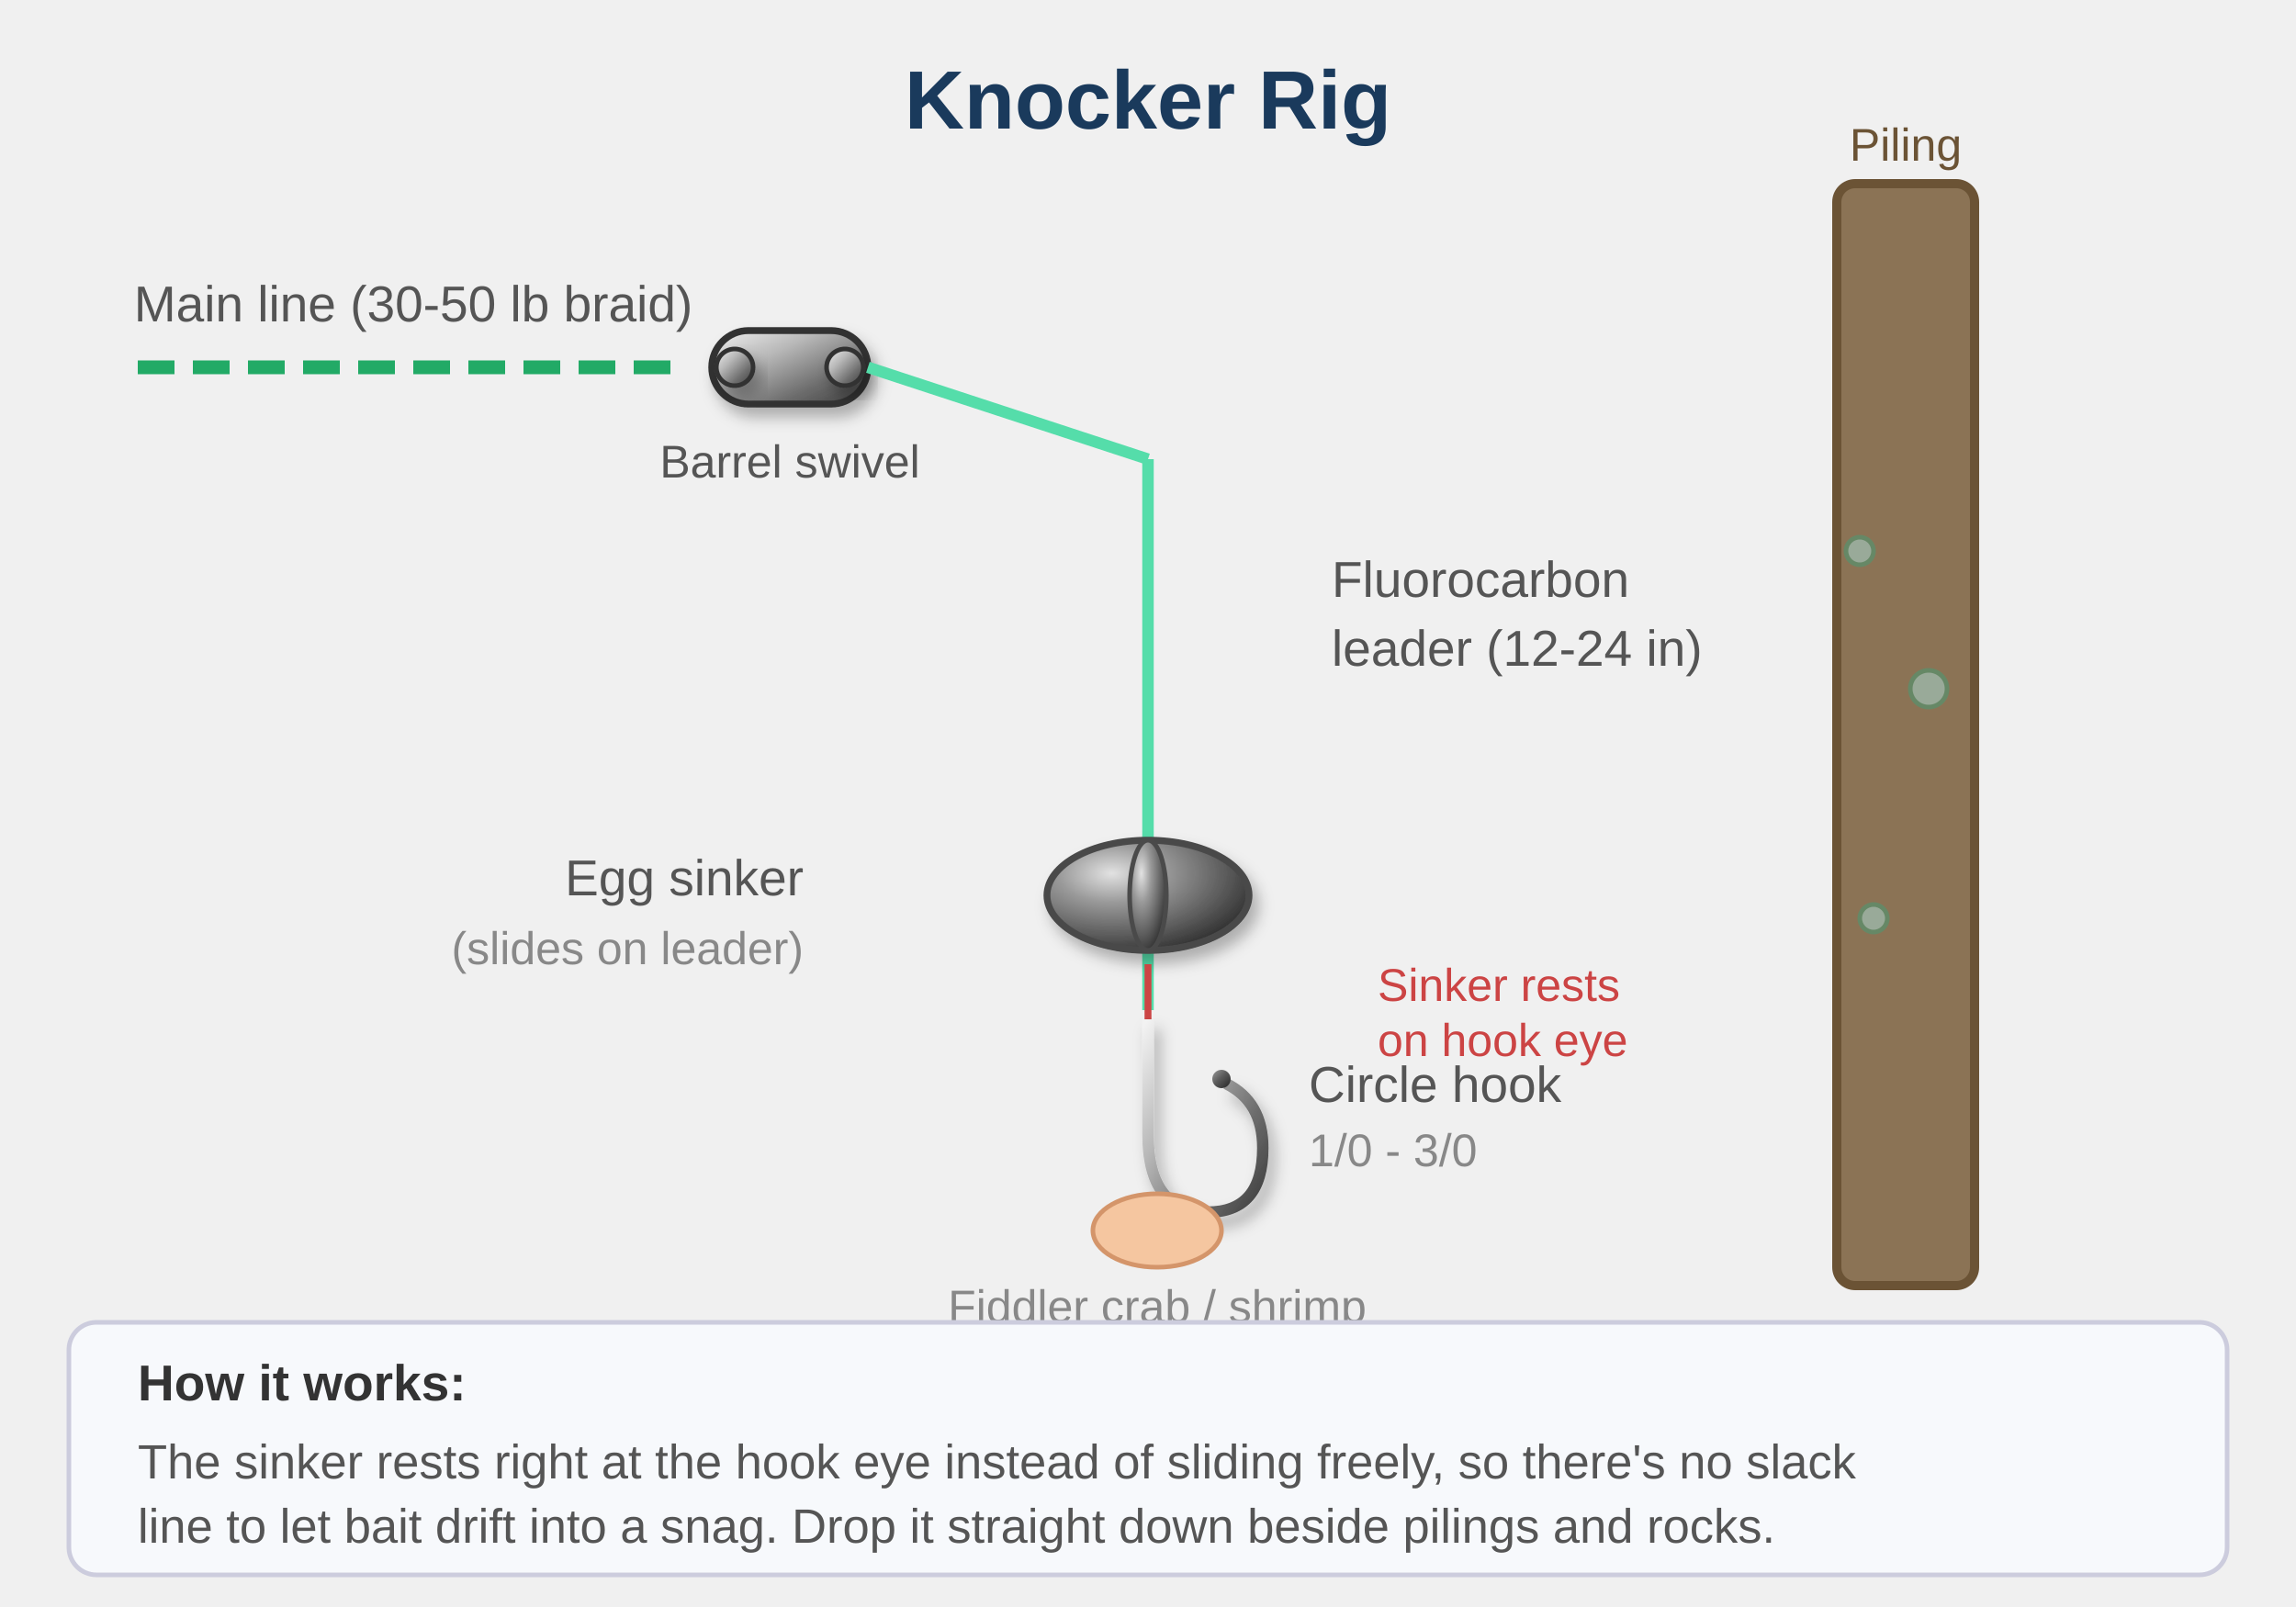
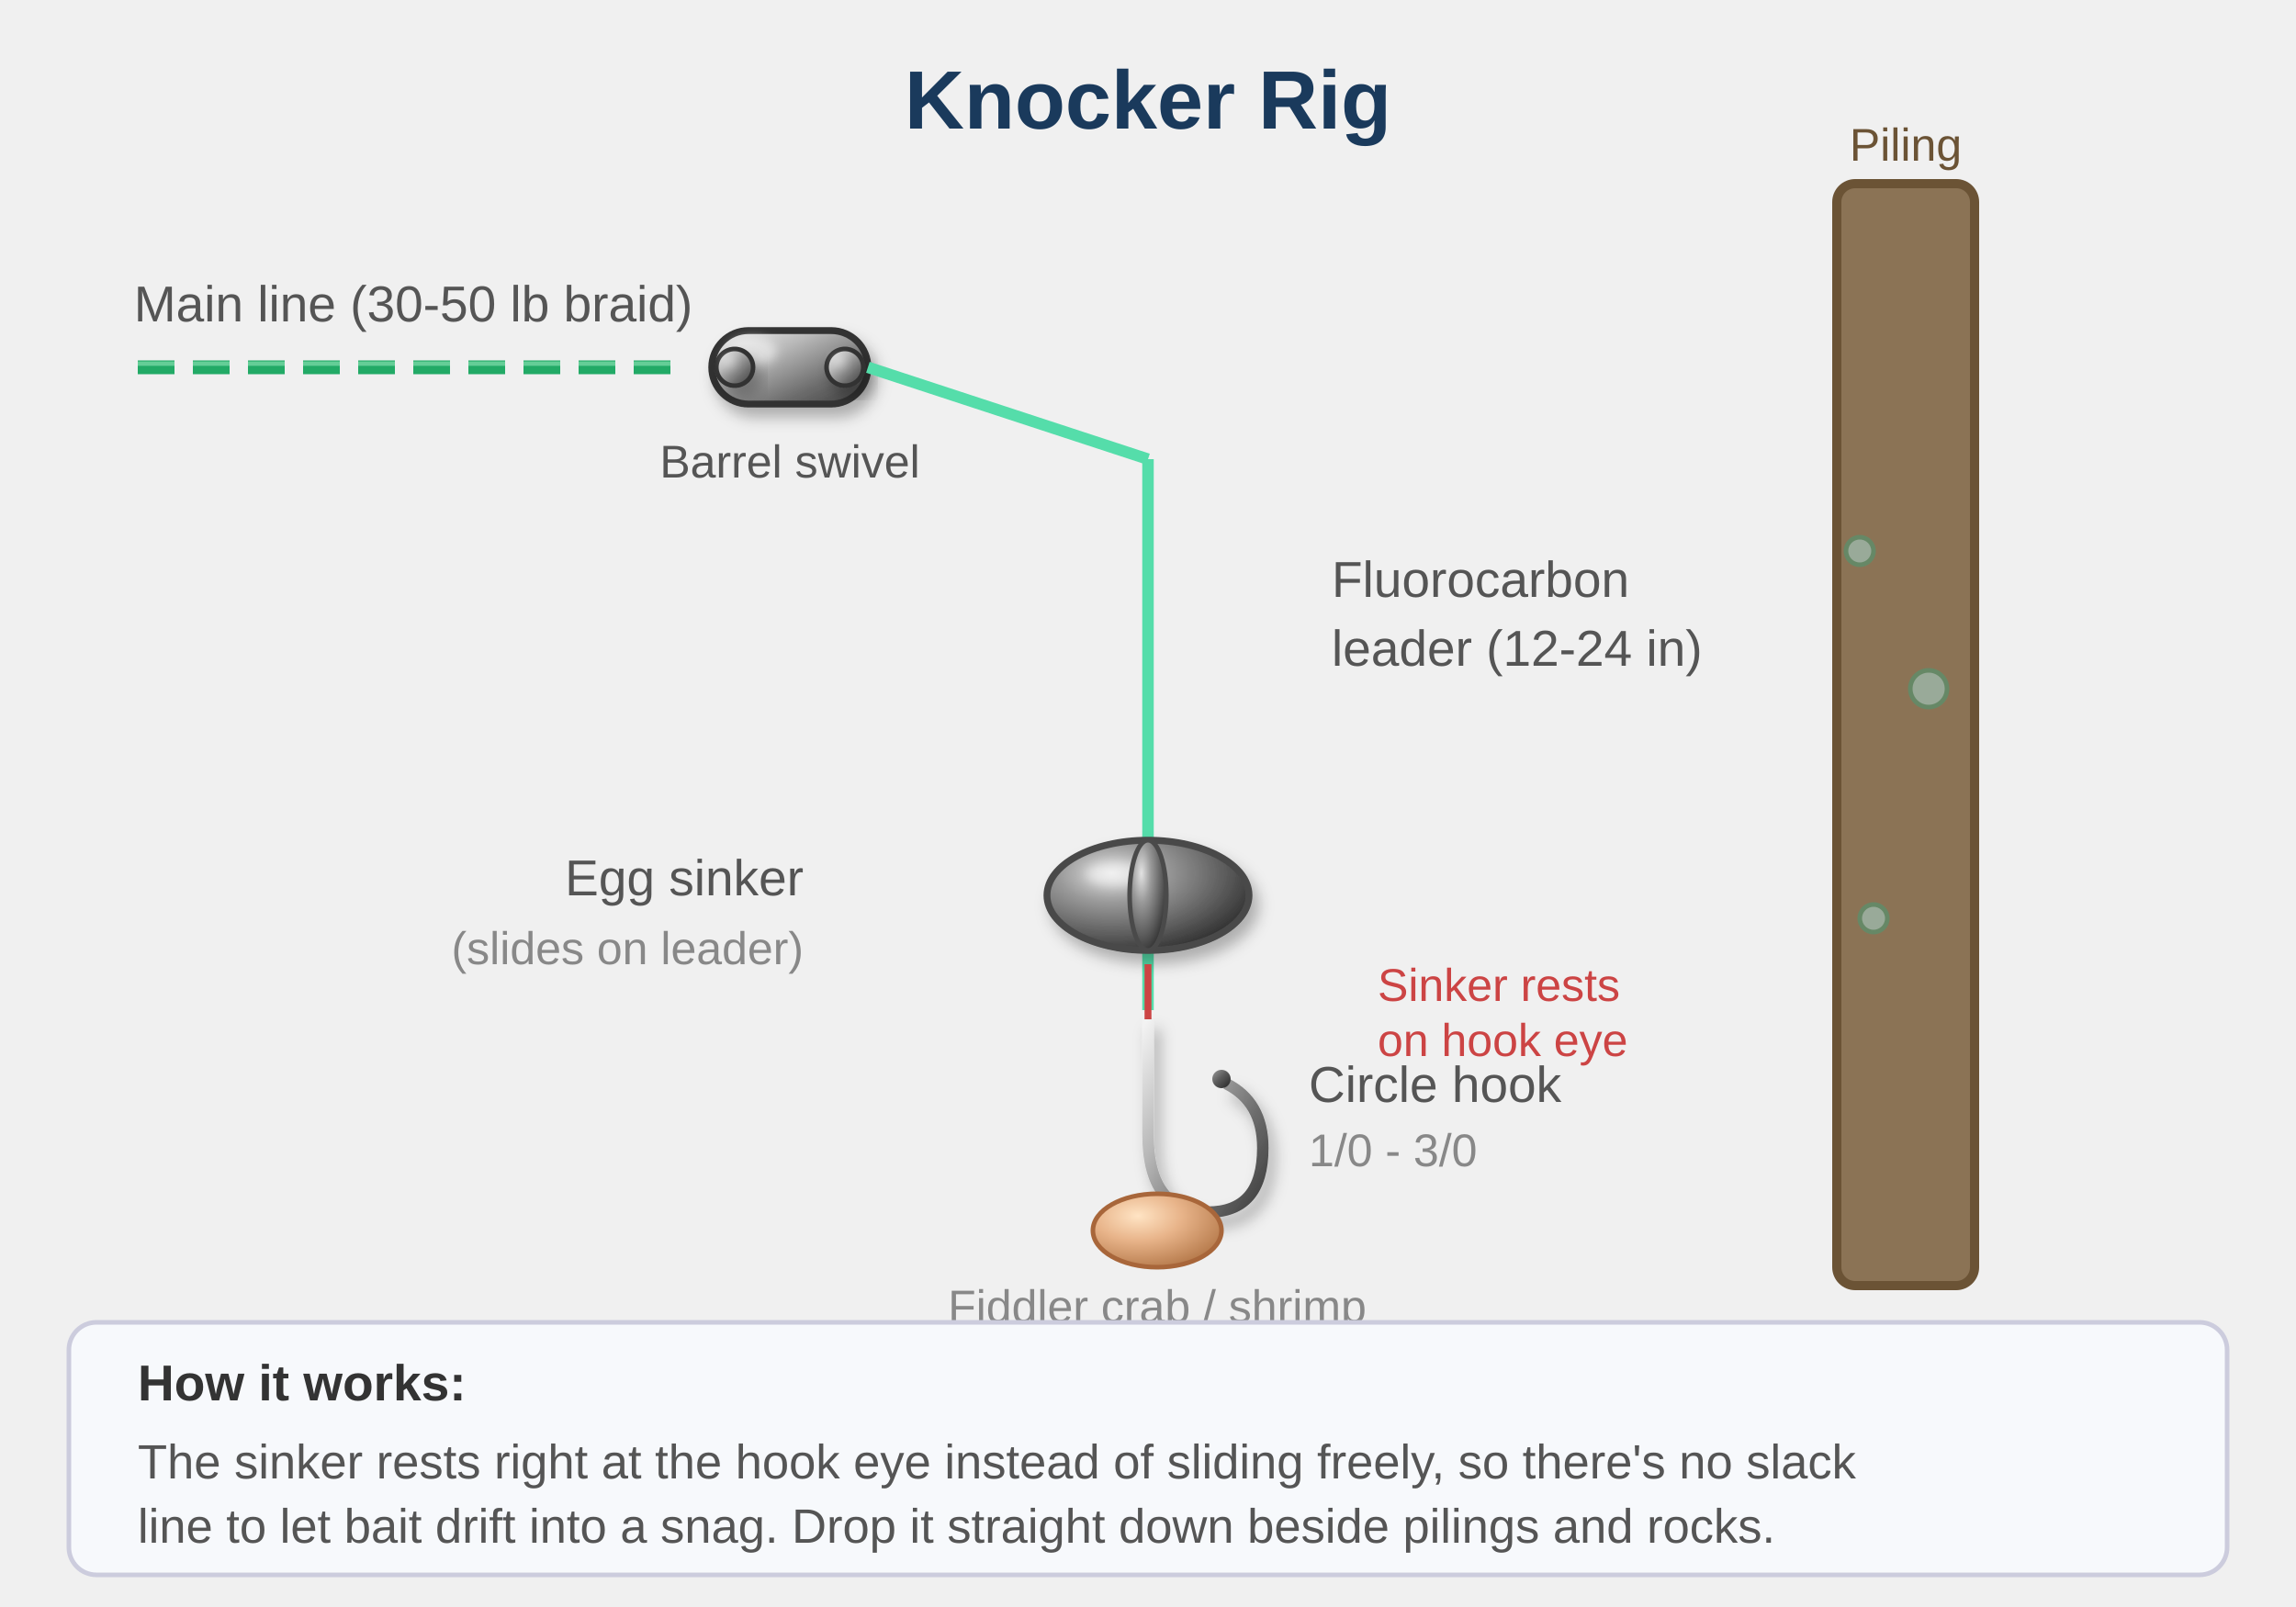
<svg xmlns="http://www.w3.org/2000/svg" viewBox="0 0 500 350" font-family="Arial, sans-serif">
+   <defs>
+     <radialGradient id="baitGrad" cx="35%" cy="30%" r="75%">
+       <stop offset="0%" stop-color="#ffe4c4" />
+       <stop offset="45%" stop-color="#e8b48a" />
+       <stop offset="100%" stop-color="#b5794a" />
+     </radialGradient>
+     <filter id="glossBlur" x="-60%" y="-60%" width="220%" height="220%">
+       <feGaussianBlur stdDeviation="1.1" />
+     </filter>
+   </defs>
  <defs>
    <linearGradient id="steelGrad" x1="0%" y1="0%" x2="100%" y2="100%">
      <stop offset="0%" stop-color="#f2f2f2" />
      <stop offset="35%" stop-color="#b8b8b8" />
      <stop offset="70%" stop-color="#6e6e6e" />
      <stop offset="100%" stop-color="#3d3d3d" />
    </linearGradient>
    <linearGradient id="steelGradDark" x1="0%" y1="0%" x2="100%" y2="100%">
      <stop offset="0%" stop-color="#9a9a9a" />
      <stop offset="45%" stop-color="#5c5c5c" />
      <stop offset="100%" stop-color="#242424" />
    </linearGradient>
    <radialGradient id="leadGrad" cx="32%" cy="30%" r="75%">
      <stop offset="0%" stop-color="#e2e2e2" />
      <stop offset="35%" stop-color="#9a9a9a" />
      <stop offset="75%" stop-color="#5c5c5c" />
      <stop offset="100%" stop-color="#333333" />
    </radialGradient>
    <filter id="softShadow" x="-40%" y="-40%" width="180%" height="180%">
      <feDropShadow dx="1.4" dy="2.2" stdDeviation="1.6" flood-color="#000000" flood-opacity="0.28" />
    </filter>
  </defs>
  <text x="250" y="28" text-anchor="middle" font-size="18" font-weight="bold" fill="#1a3a5c">Knocker Rig</text>
  <line x1="30" y1="80" x2="150" y2="80" stroke="#2a6" stroke-width="3" stroke-dasharray="8,4" />
+   <line x1="30" y1="79.2" x2="150" y2="79.2" stroke="#8fe6b8" stroke-width="0.96" stroke-dasharray="8,4" opacity="0.6" />
  <text x="90" y="70" text-anchor="middle" font-size="11" fill="#555">Main line (30-50 lb braid)</text>
  <rect x="155" y="72" width="34" height="16" rx="8" fill="url(#steelGrad)" stroke="#333333" stroke-width="1.5" filter="url(#softShadow)" />
+   <ellipse cx="163.8" cy="76.5" rx="5.4" ry="3.2" fill="#ffffff" opacity="0.5" filter="url(#glossBlur)" />
  <circle cx="160" cy="80" r="4" fill="url(#steelGrad)" stroke="#333333" stroke-width="1" filter="url(#softShadow)" />
+   <ellipse cx="158.7" cy="78.6" rx="1.3" ry="1.3" fill="#ffffff" opacity="0.5" filter="url(#glossBlur)" />
  <circle cx="184" cy="80" r="4" fill="url(#steelGrad)" stroke="#333333" stroke-width="1" filter="url(#softShadow)" />
+   <ellipse cx="182.7" cy="78.6" rx="1.3" ry="1.3" fill="#ffffff" opacity="0.5" filter="url(#glossBlur)" />
  <text x="172" y="104" text-anchor="middle" font-size="10" fill="#555">Barrel swivel</text>
  <line x1="189" y1="80" x2="250" y2="100" stroke="#5da" stroke-width="2.5" />
  <line x1="250" y1="100" x2="250" y2="220" stroke="#5da" stroke-width="2.5" />
  <text x="290" y="130" font-size="11" fill="#555">Fluorocarbon</text>
  <text x="290" y="145" font-size="11" fill="#555">leader (12-24 in)</text>
  <ellipse cx="250" cy="195" rx="22" ry="12" fill="url(#leadGrad)" stroke="#4a4a4a" stroke-width="1.5" filter="url(#softShadow)" />
+   <ellipse cx="243.0" cy="190.4" rx="6.6" ry="2.6" fill="#ffffff" opacity="0.5" filter="url(#glossBlur)" />
  <ellipse cx="250" cy="195" rx="4" ry="12" fill="url(#leadGrad)" stroke="#4a4a4a" stroke-width="1" />
  <text x="175" y="195" text-anchor="end" font-size="11" fill="#555">Egg sinker</text>
  <text x="175" y="210" text-anchor="end" font-size="10" fill="#888">(slides on leader)</text>
  <path d="M250 210 L250 222" stroke="#c44" stroke-width="1.5" />
  <text x="300" y="218" font-size="10" fill="#c44">Sinker rests</text>
  <text x="300" y="230" font-size="10" fill="#c44">on hook eye</text>
  <g transform="translate(237, 222)">
    <path d="M13 0 L13 25 Q13 42 26 42 Q38 42 38 28 Q38 18 30 14" fill="none" stroke="url(#steelGrad)" stroke-width="2.5" filter="url(#softShadow)" />
    <circle cx="29" cy="13" r="2" fill="url(#steelGradDark)" />
    <text x="48" y="18" font-size="11" fill="#555">Circle hook</text>
    <text x="48" y="32" font-size="10" fill="#888">1/0 - 3/0</text>
  </g>
  <g transform="translate(244, 260)">
-     <ellipse cx="8" cy="8" rx="14" ry="8" fill="#f5c6a0" stroke="#d4956a" stroke-width="1" />
+     <ellipse cx="8" cy="8" rx="14" ry="8" fill="url(#baitGrad)" stroke="#a8663a" stroke-width="1" />
    <text x="8" y="28" text-anchor="middle" font-size="10" fill="#888">Fiddler crab / shrimp</text>
  </g>
  <rect x="400" y="40" width="30" height="240" rx="4" fill="#8B7355" stroke="#6B5335" stroke-width="2" />
  <text x="415" y="35" text-anchor="middle" font-size="10" fill="#6B5335">Piling</text>
  <circle cx="405" cy="120" r="3" fill="#9a9" stroke="#686" stroke-width="1" />
  <circle cx="420" cy="150" r="4" fill="#9a9" stroke="#686" stroke-width="1" />
  <circle cx="408" cy="200" r="3" fill="#9a9" stroke="#686" stroke-width="1" />
  <rect x="15" y="288" width="470" height="55" rx="6" fill="#f7f9fc" stroke="#ccd" stroke-width="1" />
  <text x="30" y="305" font-size="11" fill="#333" font-weight="bold">How it works:</text>
  <text x="30" y="322" font-size="10.5" fill="#555">The sinker rests right at the hook eye instead of sliding freely, so there's no slack</text>
  <text x="30" y="336" font-size="10.5" fill="#555">line to let bait drift into a snag. Drop it straight down beside pilings and rocks.</text>
</svg>
